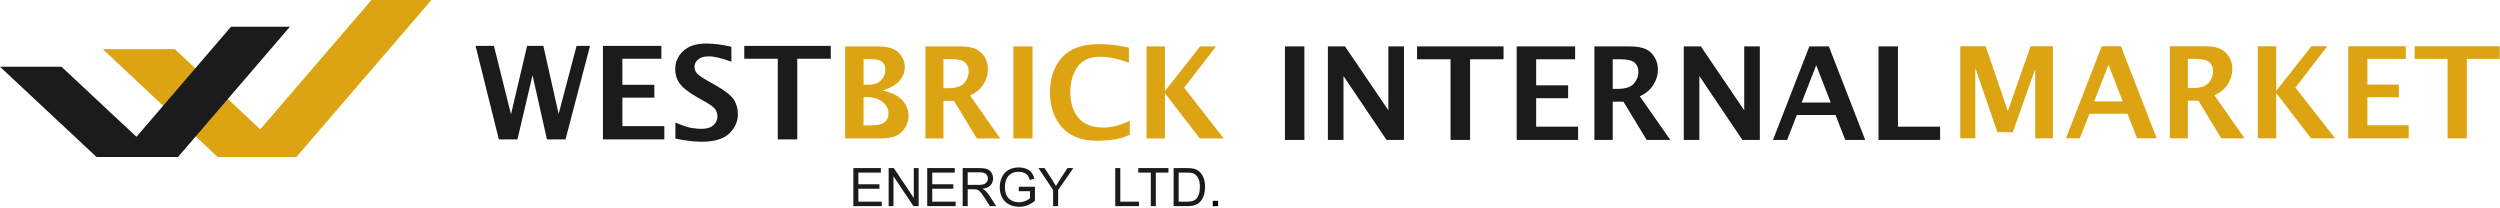
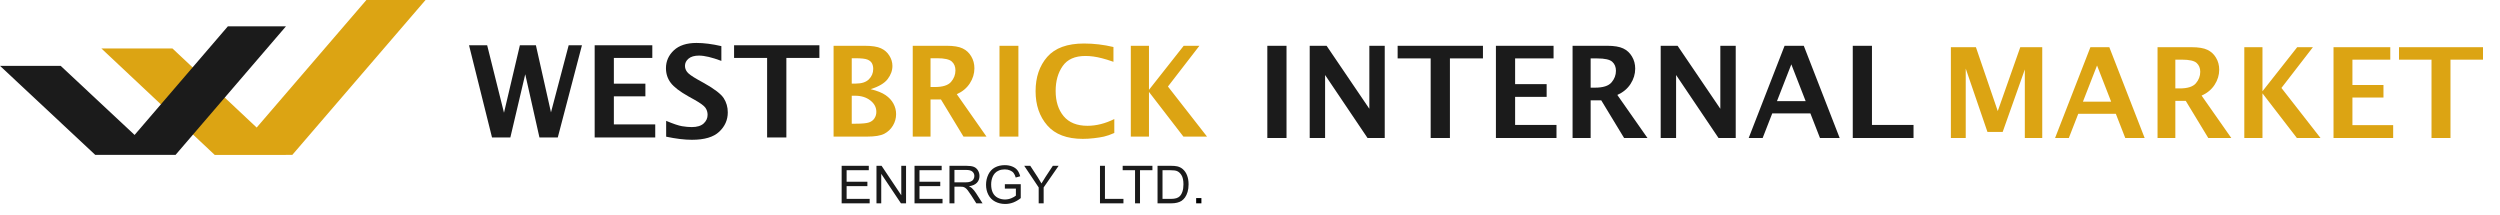
- <svg xmlns="http://www.w3.org/2000/svg" width="4681" height="388" viewBox="0 0 4681 388" fill="none">
+ <svg xmlns="http://www.w3.org/2000/svg" width="4746" height="408" viewBox="0 0 4746 408" fill="none">
  <path d="M1597.79 386V314.74H1649.32V323.149H1607.22V344.974H1646.65V353.335H1607.22V377.591H1650.97V386H1597.79ZM1663.9 386V314.74H1673.57L1711 370.688V314.74H1720.04V386H1710.37L1672.94 330.003V386H1663.9ZM1736.13 386V314.74H1787.66V323.149H1745.56V344.974H1784.99V353.335H1745.56V377.591H1789.31V386H1736.13ZM1802.48 386V314.74H1834.08C1840.43 314.74 1845.26 315.388 1848.56 316.684C1851.87 317.948 1854.51 320.2 1856.49 323.441C1858.46 326.682 1859.45 330.262 1859.45 334.183C1859.45 339.239 1857.82 343.5 1854.54 346.967C1851.27 350.435 1846.22 352.638 1839.38 353.578C1841.87 354.777 1843.77 355.96 1845.07 357.127C1847.82 359.654 1850.43 362.814 1852.89 366.605L1865.29 386H1853.43L1844 371.174C1841.24 366.897 1838.97 363.624 1837.19 361.356C1835.41 359.087 1833.8 357.499 1832.38 356.592C1830.98 355.685 1829.56 355.053 1828.1 354.696C1827.03 354.469 1825.28 354.356 1822.85 354.356H1811.91V386H1802.48ZM1811.91 346.19H1832.18C1836.49 346.19 1839.86 345.752 1842.29 344.877C1844.72 343.97 1846.57 342.544 1847.84 340.6C1849.1 338.623 1849.73 336.484 1849.73 334.183C1849.73 330.813 1848.5 328.043 1846.04 325.871C1843.61 323.7 1839.75 322.615 1834.47 322.615H1811.91V346.19ZM1907.62 358.05V349.69L1937.81 349.641V376.084C1933.18 379.778 1928.4 382.565 1923.47 384.445C1918.54 386.292 1913.49 387.215 1908.3 387.215C1901.31 387.215 1894.94 385.725 1889.2 382.743C1883.5 379.73 1879.19 375.387 1876.27 369.716C1873.36 364.045 1871.9 357.71 1871.9 350.71C1871.9 343.775 1873.34 337.311 1876.22 331.316C1879.14 325.288 1883.32 320.816 1888.76 317.9C1894.21 314.983 1900.48 313.525 1907.58 313.525C1912.73 313.525 1917.38 314.367 1921.53 316.052C1925.71 317.705 1928.98 320.022 1931.35 323.003C1933.71 325.985 1935.51 329.873 1936.74 334.669L1928.23 337.003C1927.16 333.373 1925.84 330.522 1924.25 328.448C1922.66 326.374 1920.39 324.721 1917.44 323.49C1914.49 322.226 1911.22 321.594 1907.62 321.594C1903.31 321.594 1899.59 322.258 1896.44 323.587C1893.3 324.883 1890.76 326.6 1888.81 328.739C1886.9 330.878 1885.41 333.227 1884.34 335.787C1882.53 340.195 1881.62 344.974 1881.62 350.127C1881.62 356.478 1882.7 361.793 1884.88 366.071C1887.08 370.348 1890.27 373.524 1894.45 375.598C1898.63 377.672 1903.07 378.709 1907.77 378.709C1911.85 378.709 1915.84 377.931 1919.73 376.376C1923.62 374.788 1926.57 373.103 1928.57 371.32V358.05H1907.62ZM1971.84 386V355.814L1944.37 314.74H1955.84L1969.89 336.225C1972.48 340.243 1974.9 344.262 1977.13 348.28C1979.27 344.553 1981.87 340.357 1984.91 335.69L1998.72 314.74H2009.7L1981.27 355.814V386H1971.84Z" fill="#1B1B1B" />
  <path d="M2088.21 386V314.74H2097.64V377.591H2132.74V386H2088.21ZM2154.76 386V323.149H2131.28V314.74H2187.76V323.149H2164.19V386H2154.76ZM2197.48 386V314.74H2222.03C2227.57 314.74 2231.8 315.08 2234.72 315.761C2238.8 316.701 2242.28 318.402 2245.17 320.865C2248.93 324.04 2251.73 328.107 2253.58 333.065C2255.46 337.991 2256.4 343.63 2256.4 349.981C2256.4 355.393 2255.76 360.189 2254.5 364.369C2253.24 368.55 2251.62 372.017 2249.64 374.771C2247.66 377.494 2245.49 379.648 2243.13 381.236C2240.79 382.792 2237.96 383.975 2234.62 384.785C2231.31 385.595 2227.51 386 2223.2 386H2197.48ZM2206.91 377.591H2222.13C2226.83 377.591 2230.5 377.153 2233.16 376.278C2235.85 375.403 2237.99 374.172 2239.58 372.584C2241.81 370.348 2243.55 367.351 2244.78 363.592C2246.04 359.8 2246.67 355.215 2246.67 349.835C2246.67 342.382 2245.44 336.662 2242.98 332.677C2240.55 328.658 2237.58 325.969 2234.08 324.608C2231.56 323.635 2227.49 323.149 2221.88 323.149H2206.91V377.591Z" fill="#1B1B1B" />
  <path d="M2270.78 386V376.035H2280.75V386H2270.78Z" fill="black" />
  <path fill-rule="evenodd" clip-rule="evenodd" d="M487.261 242.151L695.545 0L807.828 0L554.947 294H542.469L542.576 294.101H407.652L192.456 92H327.381L487.261 242.151Z" fill="#DCA413" />
  <path fill-rule="evenodd" clip-rule="evenodd" d="M255.492 256.182L432.566 50H542.843L333.289 294H289.559H223.012H180.794L0 125H115.155L255.492 256.182Z" fill="#1B1B1B" />
  <path d="M1582.47 259.311V86.91H1641.06C1655.2 86.91 1665.64 88.502 1672.4 91.686C1679.23 94.792 1684.55 99.451 1688.36 105.664C1692.24 111.799 1694.18 118.322 1694.18 125.234C1694.18 133.932 1691.15 142.241 1685.09 150.162C1679.12 158.006 1668.36 164.374 1652.83 169.266C1665.18 172.295 1674.61 176.061 1681.13 180.565C1687.74 185.069 1692.71 190.428 1696.04 196.641C1699.46 202.853 1701.17 209.532 1701.17 216.676C1701.17 224.442 1699.15 231.703 1695.11 238.459C1691.15 245.138 1685.68 250.302 1678.69 253.952C1671.7 257.525 1660.94 259.311 1646.42 259.311H1582.47ZM1616.95 158.666H1624.75C1635.78 158.666 1644.01 155.987 1649.45 150.628C1654.96 145.192 1657.72 138.591 1657.72 130.825C1657.72 126.709 1656.9 123.137 1655.27 120.108C1653.64 117.08 1650.81 114.75 1646.77 113.119C1642.73 111.411 1634.97 110.557 1623.47 110.557H1616.95V158.666ZM1616.95 234.848H1623.94C1636.6 234.848 1645.22 234.033 1649.8 232.402C1654.38 230.771 1657.84 228.131 1660.17 224.481C1662.5 220.831 1663.66 216.793 1663.66 212.366C1663.66 203.824 1659.86 196.602 1652.25 190.7C1644.63 184.72 1634.97 181.73 1623.24 181.73H1616.95V234.848ZM1732.74 259.311V86.91H1797.27C1810.47 86.91 1820.53 88.579 1827.44 91.919C1834.35 95.18 1839.79 100.189 1843.75 106.945C1847.79 113.624 1849.81 121.196 1849.81 129.66C1849.81 139.756 1846.9 149.308 1841.07 158.316C1835.25 167.247 1827.02 174.081 1816.38 178.818L1872.76 259.311H1829.07L1786.32 188.836H1766.52V259.311H1732.74ZM1766.52 165.189H1774.79C1789.62 165.189 1799.83 161.966 1805.43 155.521C1811.02 149.075 1813.81 141.775 1813.81 133.621C1813.81 126.554 1811.52 120.963 1806.94 116.847C1802.36 112.653 1793.04 110.557 1778.98 110.557H1766.52V165.189ZM1897.45 259.311V86.91H1933.33V259.311H1897.45ZM2115.4 252.438C2107.87 255.777 2101.3 258.068 2095.71 259.311C2090.12 260.553 2083.75 261.563 2076.61 262.339C2069.54 263.194 2062.55 263.621 2055.64 263.621C2025.51 263.621 2003.03 255.117 1988.19 238.11C1973.36 221.103 1965.95 199.436 1965.95 173.11C1965.95 146.629 1973.32 124.923 1988.08 107.994C2002.91 91.064 2026.17 82.6 2057.85 82.6C2076.57 82.6 2095.21 84.813 2113.77 89.239V117.313C2104.84 114.206 2097.54 111.954 2091.87 110.557C2086.2 109.081 2080.8 107.994 2075.68 107.295C2070.63 106.596 2065.58 106.246 2060.53 106.246C2040.73 106.246 2026.36 112.614 2017.43 125.35C2008.5 138.086 2004.04 153.851 2004.04 172.644C2004.04 192.369 2009.08 208.328 2019.18 220.52C2029.35 232.713 2044.46 238.809 2064.49 238.809C2081.19 238.809 2098.16 234.538 2115.4 225.995V252.438ZM2146.73 259.311V86.91H2181.21V170.547L2247.15 86.91H2276.97L2217.21 164.257L2291.41 259.311H2246.56L2181.21 174.508V259.311H2146.73Z" fill="#DCA413" />
  <path d="M934.06 261L890.404 85.902H924.832L956.776 214.031L986.945 85.902H1017.35L1045.98 213.321L1079.58 85.902H1104.78L1058.88 261H1024.09L997.119 140.916L968.843 261H934.06ZM1128.92 261V85.902H1238.35V109.919H1165.36V158.78H1225.22V182.916H1165.36V236.155H1243.91V261H1128.92ZM1264.62 259.462V229.411C1278.1 235.09 1288.16 238.482 1294.79 239.586C1301.49 240.69 1307.64 241.242 1313.24 241.242C1323.34 241.242 1330.87 238.955 1335.84 234.38C1340.81 229.806 1343.29 224.324 1343.29 217.935C1343.29 213.045 1341.95 208.628 1339.27 204.685C1336.59 200.82 1329.81 195.811 1318.92 189.659L1307.21 183.152C1290.49 173.766 1279.17 165.09 1273.25 157.124C1267.26 149.158 1264.26 139.93 1264.26 129.44C1264.26 116.268 1269.23 104.989 1279.17 95.603C1289.19 86.217 1303.54 81.524 1322.23 81.524C1336.19 81.524 1351.93 83.535 1369.44 87.558V115.597C1351.61 108.893 1337.46 105.541 1326.97 105.541C1318.29 105.541 1311.67 107.473 1307.09 111.338C1302.59 115.124 1300.35 119.699 1300.35 125.062C1300.35 129.164 1301.69 132.989 1304.37 136.538C1306.97 140.088 1313.72 144.938 1324.6 151.09L1337.14 158.071C1356.31 168.876 1368.53 178.262 1373.82 186.228C1379.02 194.273 1381.63 203.304 1381.63 213.321C1381.63 227.676 1376.18 239.941 1365.3 250.116C1354.49 260.29 1337.26 265.377 1313.6 265.377C1299.56 265.377 1283.23 263.406 1264.62 259.462ZM1456.28 261V109.919H1393.57V85.902H1555.54V109.919H1492.84V261H1456.28Z" fill="#1B1B1B" />
-   <path d="M3670.42 259V86.599H3717.95L3759.42 207.862L3802.17 86.599H3843.87V259H3810.79V128.884L3768.74 247.468H3739.85L3698.61 127.137V259H3670.42ZM3868.22 259L3935.32 86.599H3971.19L4038.29 259H4001.48L3983.54 212.988H3912.25L3894.31 259H3868.22ZM3921.1 190.04H3974.69L3947.9 121.312L3921.1 190.04ZM4062.75 259V86.599H4127.29C4140.49 86.599 4150.54 88.269 4157.46 91.608C4164.37 94.87 4169.8 99.879 4173.76 106.635C4177.8 113.313 4179.82 120.885 4179.82 129.35C4179.82 139.445 4176.91 148.997 4171.09 158.006C4165.26 166.936 4157.03 173.77 4146.39 178.507L4202.77 259H4159.09L4116.34 188.525H4096.53V259H4062.75ZM4096.53 164.878H4104.8C4119.64 164.878 4129.85 161.656 4135.44 155.21C4141.03 148.764 4143.83 141.464 4143.83 133.31C4143.83 126.243 4141.54 120.652 4136.95 116.536C4132.37 112.343 4123.05 110.246 4109 110.246H4096.53V164.878ZM4227.47 259V86.599H4261.95V170.237L4327.88 86.599H4357.7L4297.94 163.946L4372.14 259H4327.29L4261.95 174.197V259H4227.47ZM4396.84 259V86.599H4504.59V110.246H4432.72V158.355H4491.66V182.118H4432.72V234.538H4510.06V259H4396.84ZM4582.87 259V110.246H4521.13V86.599H4680.6V110.246H4618.86V259H4582.87Z" fill="#DCA413" />
+   <path d="M3703.55 262V89.599H3751.08L3792.55 210.862L3835.3 89.599H3877V262H3843.92V131.884L3801.87 250.468H3772.98L3731.74 130.137V262H3703.55ZM3901.35 262L3968.44 89.599H4004.32L4071.42 262H4034.61L4016.67 215.988H3945.38L3927.44 262H3901.35ZM3954.23 193.04H4007.81L3981.02 124.312L3954.23 193.04ZM4095.88 262V89.599H4160.41C4173.61 89.599 4183.67 91.269 4190.58 94.608C4197.49 97.87 4202.93 102.878 4206.89 109.635C4210.93 116.313 4212.95 123.885 4212.95 132.35C4212.95 142.445 4210.04 151.997 4204.21 161.006C4198.39 169.936 4190.16 176.77 4179.52 181.507L4235.9 262H4192.21L4149.46 191.525H4129.66V262H4095.88ZM4129.66 167.878H4137.93C4152.76 167.878 4162.98 164.656 4168.57 158.21C4174.16 151.764 4176.95 144.464 4176.95 136.31C4176.95 129.243 4174.66 123.652 4170.08 119.536C4165.5 115.343 4156.18 113.246 4142.12 113.246H4129.66V167.878ZM4260.59 262V89.599H4295.07V173.237L4361 89.599H4390.82L4331.07 166.946L4405.27 262H4360.42L4295.07 177.197V262H4260.59ZM4429.96 262V89.599H4537.71V113.246H4465.84V161.355H4524.78V185.118H4465.84V237.538H4543.19V262H4429.96ZM4615.99 262V113.246H4554.26V89.599H4713.73V113.246H4651.99V262H4615.99Z" fill="#DCA413" />
  <path d="M2405.89 262V86.902H2442.33V262H2405.89ZM2486.34 262V86.902H2518.4L2599.56 206.513V86.902H2628.78V262H2596.13L2515.56 142.389V262H2486.34ZM2715.98 262V110.919H2653.27V86.902H2815.24V110.919H2752.53V262H2715.98ZM2839.85 262V86.902H2949.28V110.919H2876.29V159.78H2936.15V183.916H2876.29V237.155H2954.84V262H2839.85ZM2985.37 262V86.902H3050.91C3064.32 86.902 3074.53 88.597 3081.55 91.989C3088.57 95.302 3094.09 100.389 3098.12 107.251C3102.22 114.034 3104.27 121.724 3104.27 130.321C3104.27 140.575 3101.31 150.276 3095.4 159.426C3089.48 168.496 3081.12 175.437 3070.31 180.248L3127.58 262H3083.21L3039.79 190.423H3019.68V262H2985.37ZM3019.68 166.406H3028.08C3043.14 166.406 3053.51 163.133 3059.19 156.586C3064.87 150.04 3067.71 142.626 3067.71 134.344C3067.71 127.166 3065.38 121.488 3060.73 117.307C3056.08 113.048 3046.61 110.919 3032.34 110.919H3019.68V166.406ZM3152.66 262V86.902H3184.72L3265.88 206.513V86.902H3295.1V262H3262.45L3181.88 142.389V262H3152.66ZM3319.71 262L3387.86 86.902H3424.3L3492.44 262H3455.06L3436.84 215.268H3364.43L3346.21 262H3319.71ZM3373.42 191.961H3427.85L3400.64 122.158L3373.42 191.961ZM3517.29 262V86.902H3553.73V237.155H3632.64V262H3517.29Z" fill="#1B1B1B" />
</svg>
